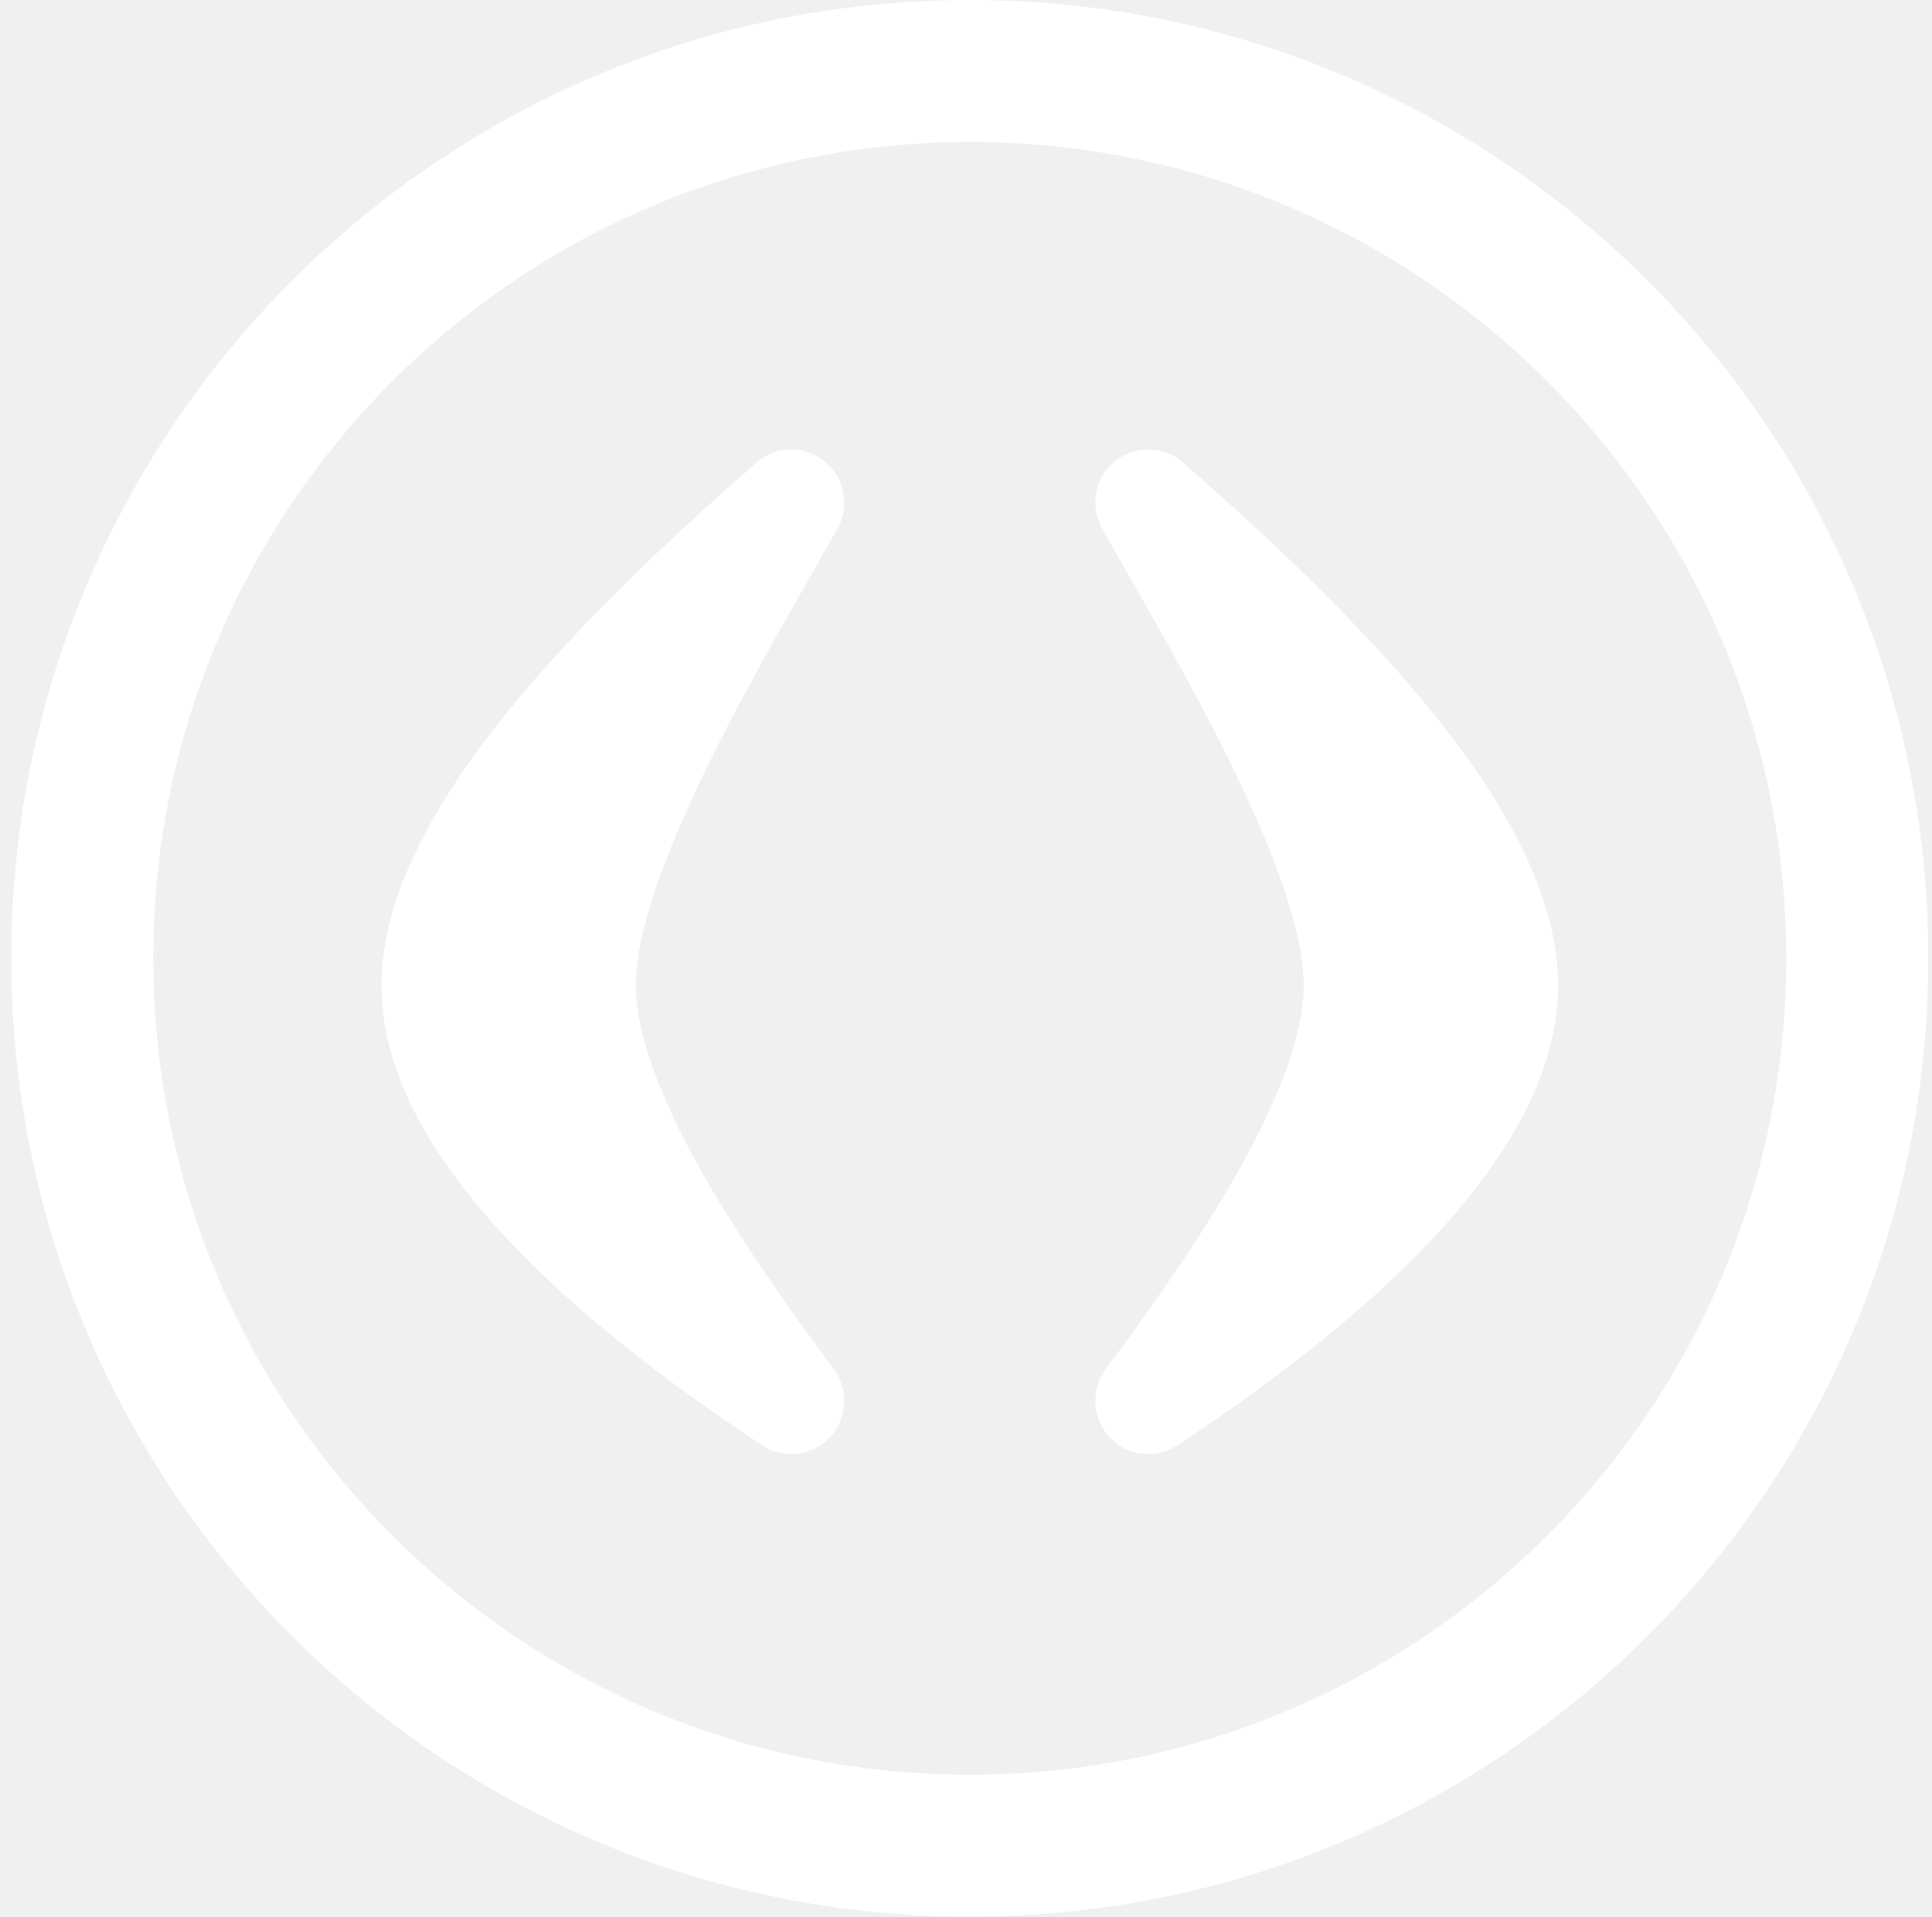
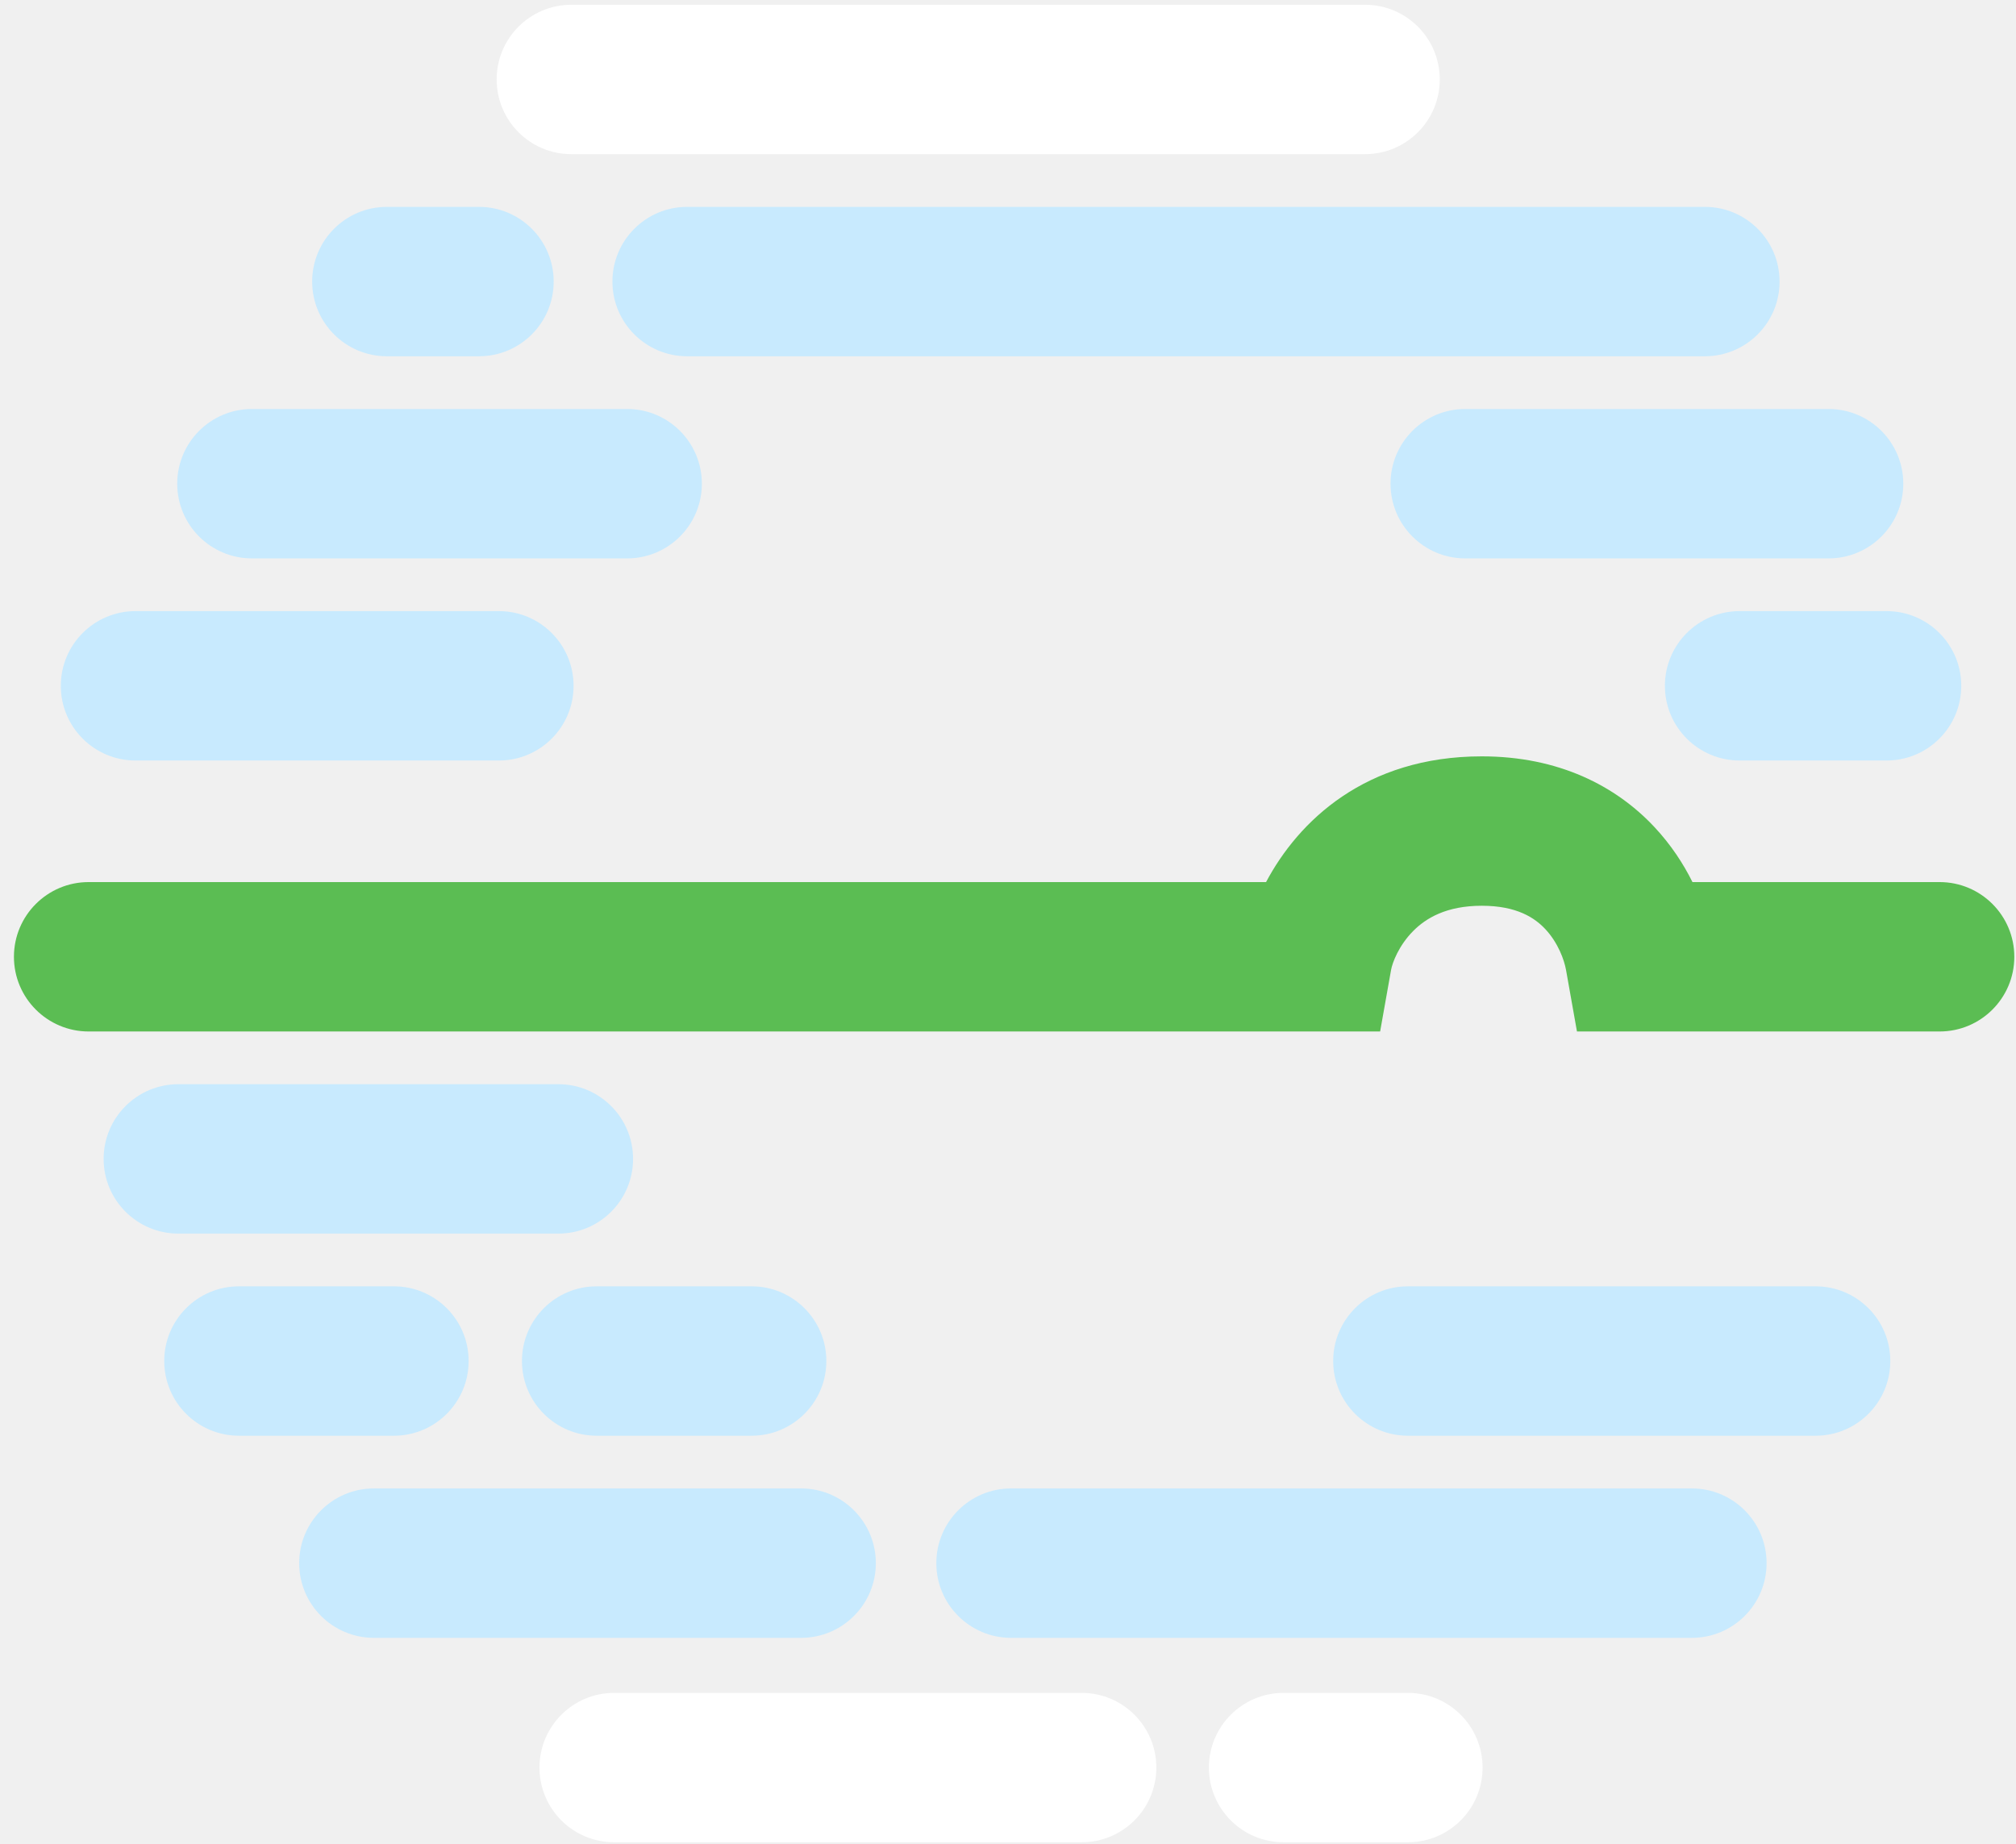
- <svg xmlns="http://www.w3.org/2000/svg" width="129" height="128" viewBox="0 0 129 128" fill="none">
-   <path fill-rule="evenodd" clip-rule="evenodd" d="M64.752 118.519C94.862 118.519 119.27 94.11 119.27 64C119.27 33.89 94.862 9.481 64.752 9.481C34.642 9.481 10.233 33.89 10.233 64C10.233 94.11 34.642 118.519 64.752 118.519ZM64.752 128C100.098 128 128.752 99.346 128.752 64C128.752 28.654 100.098 0 64.752 0C29.405 0 0.752 28.654 0.752 64C0.752 99.346 29.405 128 64.752 128Z" fill="white" />
-   <path d="M29 65.812C29 76.16 43.014 87.105 52.834 93.572C47.547 86.386 38.923 74.435 38.923 65.812C38.923 57.188 47.547 42.887 52.834 33.545C43.014 42.168 29 55.463 29 65.812Z" fill="white" />
-   <path fill-rule="evenodd" clip-rule="evenodd" d="M55.071 30.818C56.404 31.916 56.755 33.823 55.902 35.329C55.435 36.152 54.948 37.006 54.446 37.884C52.056 42.069 49.344 46.819 47.069 51.516C44.247 57.343 42.453 62.405 42.453 65.81C42.453 69.126 44.188 73.571 46.961 78.454C49.662 83.21 53.023 87.837 55.671 91.432C56.69 92.815 56.577 94.734 55.404 95.987C54.23 97.24 52.334 97.466 50.902 96.524C45.907 93.237 39.708 88.726 34.719 83.628C29.878 78.681 25.469 72.475 25.469 65.81C25.469 62.444 26.598 59.096 28.212 55.979C29.837 52.84 32.065 49.723 34.527 46.762C39.446 40.845 45.581 35.218 50.514 30.889C51.813 29.75 53.738 29.72 55.071 30.818ZM34.474 59.264C33.154 61.816 32.531 64.005 32.531 65.81C32.531 69.088 34.599 72.97 38.326 77.122C36.622 73.389 35.392 69.472 35.392 65.81C35.392 61.915 36.798 57.362 38.682 52.886C36.971 55.075 35.533 57.22 34.474 59.264Z" fill="white" />
-   <path d="M100.503 65.812C100.503 76.16 86.489 87.105 76.669 93.572C81.957 86.386 90.581 74.435 90.581 65.812C90.581 57.188 81.957 42.887 76.669 33.545C86.489 42.168 100.503 55.463 100.503 65.812Z" fill="white" />
-   <path fill-rule="evenodd" clip-rule="evenodd" d="M74.432 30.818C73.099 31.916 72.749 33.823 73.602 35.329C74.068 36.152 74.555 37.006 75.057 37.884C77.447 42.069 80.159 46.819 82.434 51.516C85.256 57.343 87.05 62.405 87.05 65.81C87.05 69.126 85.316 73.571 82.543 78.454C79.841 83.21 76.48 87.837 73.832 91.432C72.814 92.815 72.927 94.734 74.1 95.987C75.273 97.24 77.17 97.466 78.601 96.524C83.596 93.237 89.795 88.726 94.784 83.628C99.625 78.681 104.034 72.475 104.034 65.81C104.034 62.444 102.905 59.096 101.292 55.979C99.666 52.84 97.439 49.723 94.977 46.762C90.058 40.845 83.923 35.218 78.989 30.889C77.691 29.75 75.765 29.72 74.432 30.818ZM95.029 59.264C96.35 61.816 96.972 64.005 96.972 65.81C96.972 69.088 94.905 72.97 91.177 77.122C92.882 73.389 94.112 69.472 94.112 65.81C94.112 61.915 92.706 57.362 90.822 52.886C92.533 55.075 93.97 57.22 95.029 59.264Z" fill="white" />
+ <svg xmlns="http://www.w3.org/2000/svg" width="129" height="118" viewBox="0 0 129 118" fill="none">
+   <path fill-rule="evenodd" clip-rule="evenodd" d="M90.433 59.575C89.5 60.513 89.093 61.618 89.013 62.067L88.312 66.011L5.672 66.011C3.032 66.011 0.892 63.871 0.892 61.231C0.892 58.59 3.032 56.45 5.672 56.45L81.013 56.45C83.07 52.572 87.356 48.404 94.817 48.404C99.751 48.404 103.415 50.307 105.873 52.938C106.922 54.061 107.713 55.272 108.298 56.45L124.112 56.45C126.752 56.45 128.892 58.59 128.892 61.231C128.892 63.871 126.752 66.011 124.112 66.011L100.907 66.011L100.206 62.067C100.093 61.429 99.694 60.329 98.887 59.465C98.213 58.744 97.067 57.965 94.817 57.965C92.546 57.965 91.242 58.763 90.433 59.575Z" fill="#5BBD53" />
+   <path fill-rule="evenodd" clip-rule="evenodd" d="M6.631 74.166C6.631 71.525 8.772 69.385 11.412 69.385H35.729C38.369 69.385 40.509 71.525 40.509 74.166C40.509 76.806 38.369 78.946 35.729 78.946H11.412C8.772 78.946 6.631 76.806 6.631 74.166Z" fill="#C8EAFE" />
+   <path fill-rule="evenodd" clip-rule="evenodd" d="M19.144 100.035C19.144 97.395 21.284 95.255 23.924 95.255L51.262 95.255C53.903 95.255 56.043 97.395 56.043 100.035C56.043 102.676 53.902 104.816 51.262 104.816L23.924 104.816C21.284 104.816 19.144 102.676 19.144 100.035Z" fill="#C8EAFE" />
+   <path fill-rule="evenodd" clip-rule="evenodd" d="M34.52 113.119C34.52 110.479 36.66 108.338 39.3 108.338L69.212 108.338C71.852 108.338 73.992 110.479 73.992 113.119C73.992 115.759 71.852 117.899 69.212 117.899L39.3 117.899C36.66 117.899 34.52 115.759 34.52 113.119Z" fill="white" />
+   <path fill-rule="evenodd" clip-rule="evenodd" d="M77.355 113.119C77.355 110.479 79.495 108.338 82.135 108.338L90.088 108.338C92.728 108.338 94.868 110.479 94.868 113.119C94.868 115.759 92.728 117.899 90.088 117.899L82.135 117.899C79.495 117.899 77.355 115.759 77.355 113.119Z" fill="white" />
+   <path fill-rule="evenodd" clip-rule="evenodd" d="M59.914 100.035C59.914 97.395 62.054 95.255 64.694 95.255L108.26 95.255C110.9 95.255 113.04 97.395 113.04 100.035C113.04 102.675 110.9 104.816 108.26 104.816L64.694 104.816C62.054 104.816 59.914 102.675 59.914 100.035Z" fill="#C8EAFE" />
+   <path fill-rule="evenodd" clip-rule="evenodd" d="M85.308 87.1C85.308 84.46 87.448 82.32 90.088 82.32L116.177 82.32C118.817 82.32 120.957 84.46 120.957 87.1C120.957 89.74 118.817 91.881 116.177 91.881L90.088 91.881C87.448 91.881 85.308 89.74 85.308 87.1Z" fill="#C8EAFE" />
+   <path fill-rule="evenodd" clip-rule="evenodd" d="M10.509 87.1C10.509 84.46 12.649 82.32 15.29 82.32L25.206 82.32C27.846 82.32 29.987 84.46 29.987 87.1C29.987 89.74 27.846 91.881 25.206 91.881L15.29 91.881C12.649 91.881 10.509 89.74 10.509 87.1Z" fill="#C8EAFE" />
+   <path fill-rule="evenodd" clip-rule="evenodd" d="M33.399 87.1C33.399 84.46 35.539 82.32 38.179 82.32L48.096 82.32C50.736 82.32 52.876 84.46 52.876 87.1C52.876 89.74 50.736 91.881 48.096 91.881L38.179 91.881C35.539 91.881 33.399 89.74 33.399 87.1Z" fill="#C8EAFE" />
+   <path fill-rule="evenodd" clip-rule="evenodd" d="M31.78 5.085C31.78 2.445 33.92 0.305 36.56 0.305L87.348 0.305C89.988 0.305 92.128 2.445 92.128 5.085C92.128 7.725 89.988 9.865 87.348 9.865L36.56 9.865C33.92 9.865 31.78 7.725 31.78 5.085Z" fill="white" />
+   <path fill-rule="evenodd" clip-rule="evenodd" d="M3.891 43.89C3.891 41.249 6.031 39.109 8.671 39.109L31.922 39.109C34.562 39.109 36.702 41.249 36.702 43.89C36.702 46.53 34.562 48.67 31.922 48.67L8.671 48.67C6.031 48.67 3.891 46.53 3.891 43.89Z" fill="#C8EAFE" />
+   <path fill-rule="evenodd" clip-rule="evenodd" d="M106.534 43.89C106.534 41.249 108.674 39.109 111.314 39.109L120.716 39.109C123.356 39.109 125.497 41.249 125.497 43.89C125.497 46.53 123.356 48.67 120.716 48.67L111.314 48.67C108.674 48.67 106.534 46.53 106.534 43.89Z" fill="#C8EAFE" />
+   <path fill-rule="evenodd" clip-rule="evenodd" d="M88.977 30.955C88.977 28.315 91.117 26.174 93.757 26.174L117.008 26.174C119.648 26.174 121.788 28.315 121.788 30.955C121.788 33.595 119.648 35.735 117.008 35.735L93.757 35.735C91.117 35.735 88.977 33.595 88.977 30.955Z" fill="#C8EAFE" />
+   <path fill-rule="evenodd" clip-rule="evenodd" d="M11.34 30.955C11.34 28.315 13.48 26.174 16.12 26.174H40.131C42.771 26.174 44.911 28.315 44.911 30.955C44.911 33.595 42.771 35.735 40.131 35.735H16.12C13.48 35.735 11.34 33.595 11.34 30.955Z" fill="#C8EAFE" />
+   <path fill-rule="evenodd" clip-rule="evenodd" d="M39.188 18.02C39.188 15.38 41.329 13.239 43.969 13.239H109.09C111.731 13.239 113.871 15.38 113.871 18.02C113.871 20.66 111.731 22.8 109.09 22.8H43.969C41.329 22.8 39.188 20.66 39.188 18.02Z" fill="#C8EAFE" />
+   <path fill-rule="evenodd" clip-rule="evenodd" d="M19.975 18.02C19.975 15.38 22.115 13.239 24.755 13.239L30.649 13.239C33.289 13.239 35.429 15.38 35.429 18.02C35.429 20.66 33.289 22.8 30.649 22.8L24.755 22.8C22.115 22.8 19.975 20.66 19.975 18.02Z" fill="#C8EAFE" />
</svg>
